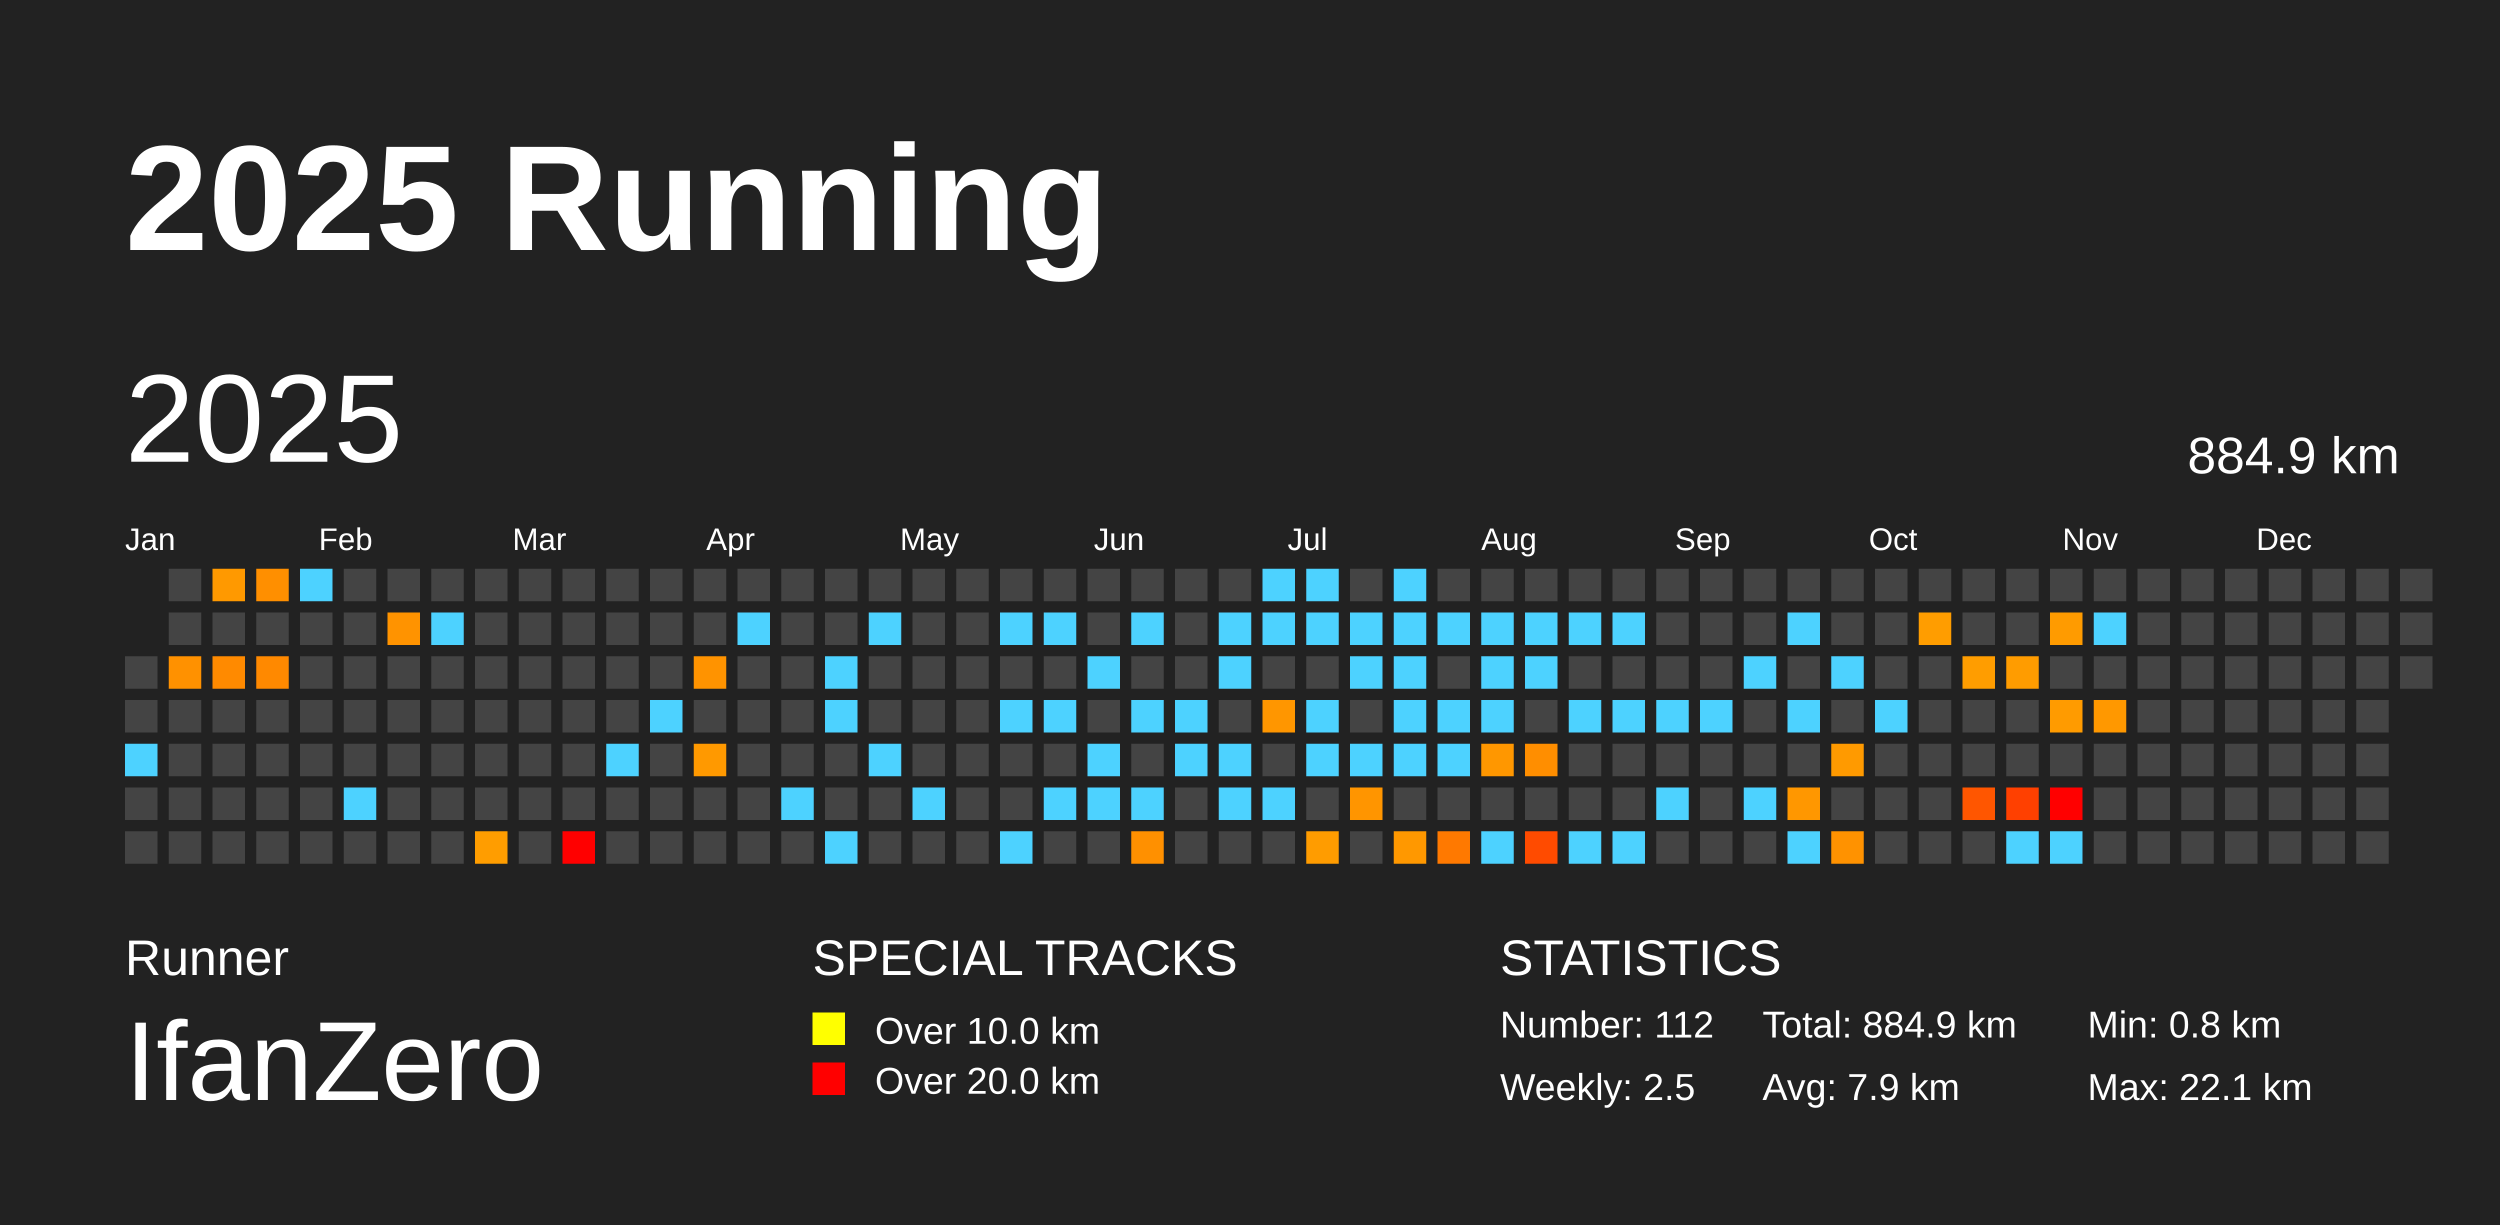
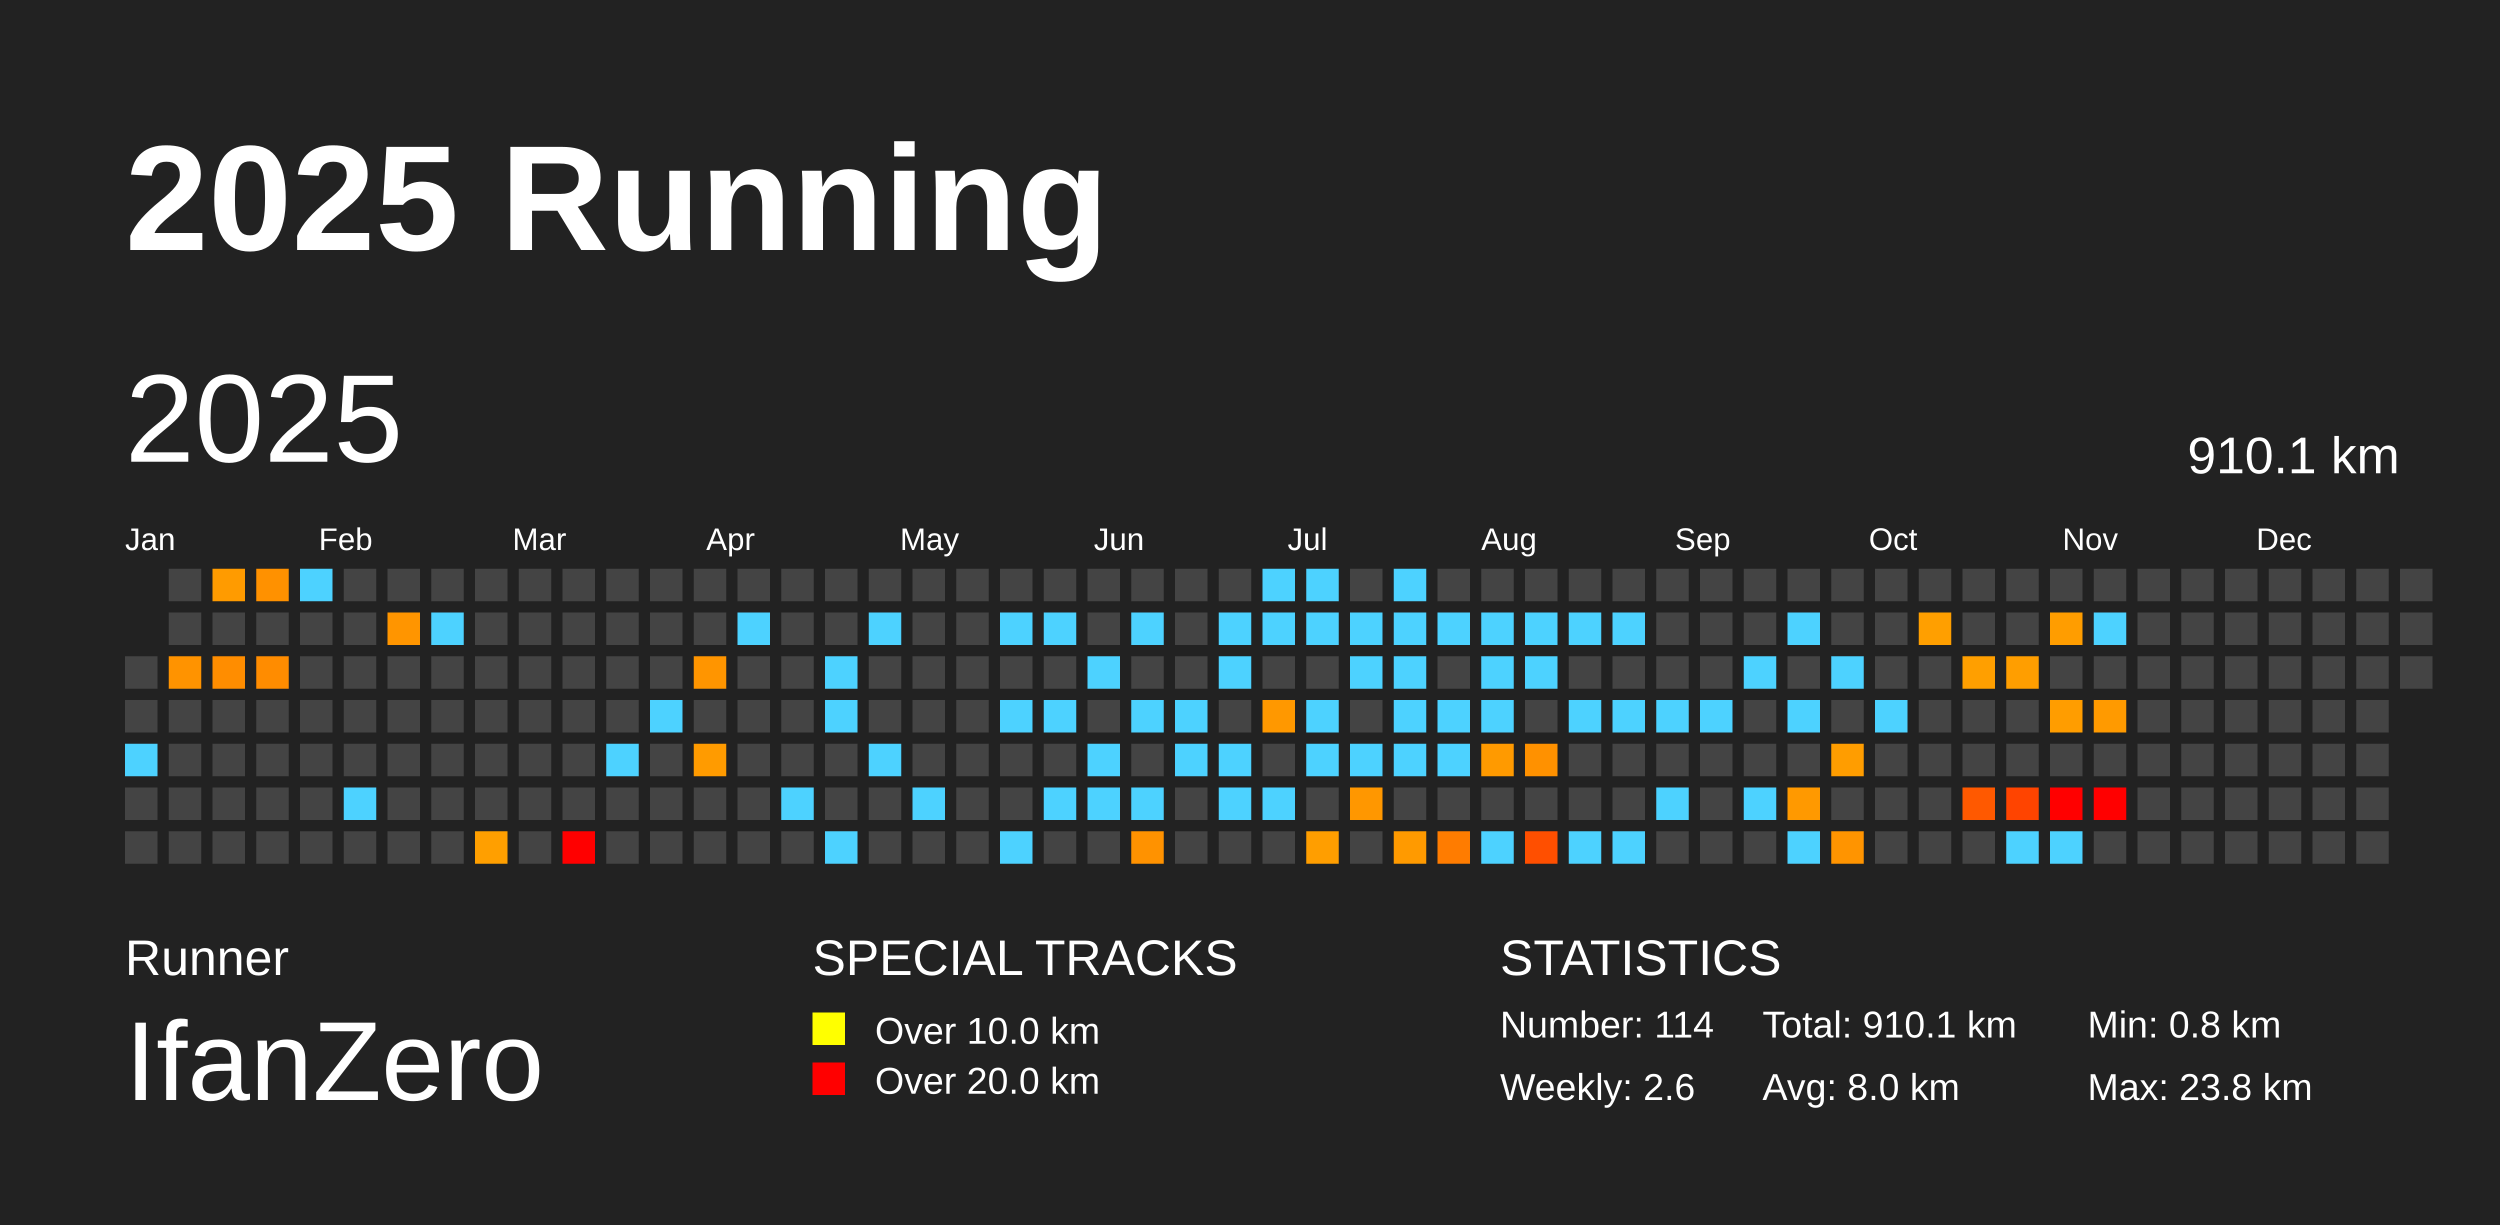
<svg xmlns="http://www.w3.org/2000/svg" baseProfile="full" height="98mm" version="1.1" viewBox="0,0,200,98" width="200mm">
  <defs />
  <rect fill="#222222" height="98" width="200" x="0" y="0" />
  <text fill="#FFFFFF" style="font-size:12px; font-family:Arial; font-weight:bold;" x="10" y="20">2025 Running</text>
  <text fill="#FFFFFF" style="font-size:4px; font-family:Arial" x="10" y="78">Runner</text>
  <text fill="#FFFFFF" style="font-size:9px; font-family:Arial" x="10" y="88">IfanZero</text>
  <text fill="#FFFFFF" style="font-size:4px; font-family:Arial" x="65" y="78">SPECIAL TRACKS</text>
  <rect fill="yellow" height="2.6" width="2.6" x="65" y="81" />
  <text fill="#FFFFFF" style="font-size:3px; font-family:Arial" x="70" y="83.5">Over 10.0 km</text>
  <rect fill="red" height="2.6" width="2.6" x="65" y="85" />
  <text fill="#FFFFFF" style="font-size:3px; font-family:Arial" x="70" y="87.5">Over 20.0 km</text>
  <text fill="#FFFFFF" style="font-size:4px; font-family:Arial" x="120" y="78">STATISTICS</text>
-   <text fill="#FFFFFF" style="font-size:3px; font-family:Arial" x="120" y="83">Number: 112</text>
-   <text fill="#FFFFFF" style="font-size:3px; font-family:Arial" x="120" y="88">Weekly: 2.5</text>
-   <text fill="#FFFFFF" style="font-size:3px; font-family:Arial" x="141" y="83">Total: 884.9 km</text>
-   <text fill="#FFFFFF" style="font-size:3px; font-family:Arial" x="141" y="88">Avg: 7.9 km</text>
+   <text fill="#FFFFFF" style="font-size:3px; font-family:Arial" x="120" y="83">Number: 114</text>
+   <text fill="#FFFFFF" style="font-size:3px; font-family:Arial" x="120" y="88">Weekly: 2.6</text>
+   <text fill="#FFFFFF" style="font-size:3px; font-family:Arial" x="141" y="83">Total: 910.1 km</text>
+   <text fill="#FFFFFF" style="font-size:3px; font-family:Arial" x="141" y="88">Avg: 8.0 km</text>
  <text fill="#FFFFFF" style="font-size:3px; font-family:Arial" x="167" y="83">Min: 0.8 km</text>
-   <text fill="#FFFFFF" style="font-size:3px; font-family:Arial" x="167" y="88">Max: 22.1 km</text>
+   <text fill="#FFFFFF" style="font-size:3px; font-family:Arial" x="167" y="88">Max: 23.8 km</text>
  <text dominant-baseline="hanging" fill="#FFFFFF" style="font-size:10.0px; font-family:Arial;" x="10" y="30">2025</text>
-   <text dominant-baseline="hanging" fill="#FFFFFF" style="font-size:4.125px; font-family:Arial;" x="175" y="35">884.9 km</text>
+   <text dominant-baseline="hanging" fill="#FFFFFF" style="font-size:4.125px; font-family:Arial;" x="175" y="35">910.1 km</text>
  <text fill="#FFFFFF" style="font-size:2.5px; font-family:Arial" x="10.0" y="44">Jan</text>
  <text fill="#FFFFFF" style="font-size:2.5px; font-family:Arial" x="25.5" y="44">Feb</text>
  <text fill="#FFFFFF" style="font-size:2.5px; font-family:Arial" x="41.0" y="44">Mar</text>
  <text fill="#FFFFFF" style="font-size:2.5px; font-family:Arial" x="56.5" y="44">Apr</text>
  <text fill="#FFFFFF" style="font-size:2.5px; font-family:Arial" x="72.0" y="44">May</text>
  <text fill="#FFFFFF" style="font-size:2.5px; font-family:Arial" x="87.5" y="44">Jun</text>
  <text fill="#FFFFFF" style="font-size:2.5px; font-family:Arial" x="103.0" y="44">Jul</text>
  <text fill="#FFFFFF" style="font-size:2.5px; font-family:Arial" x="118.5" y="44">Aug</text>
  <text fill="#FFFFFF" style="font-size:2.5px; font-family:Arial" x="134.0" y="44">Sep</text>
  <text fill="#FFFFFF" style="font-size:2.5px; font-family:Arial" x="149.5" y="44">Oct</text>
  <text fill="#FFFFFF" style="font-size:2.5px; font-family:Arial" x="165.0" y="44">Nov</text>
  <text fill="#FFFFFF" style="font-size:2.5px; font-family:Arial" x="180.5" y="44">Dec</text>
  <rect fill="#444444" height="2.6" width="2.6" x="10.0" y="52.5" />
  <rect fill="#444444" height="2.6" width="2.6" x="10.0" y="56.0" />
  <rect fill="#4dd2ff" height="2.6" width="2.6" x="10.0" y="59.5" />
  <rect fill="#444444" height="2.6" width="2.6" x="10.0" y="63.0" />
  <rect fill="#444444" height="2.6" width="2.6" x="10.0" y="66.5" />
  <rect fill="#444444" height="2.6" width="2.6" x="13.5" y="45.5" />
  <rect fill="#444444" height="2.6" width="2.6" x="13.5" y="49.0" />
-   <rect fill="#ff9100" height="2.6" width="2.6" x="13.5" y="52.5" />
+   <rect fill="#ff9300" height="2.6" width="2.6" x="13.5" y="52.5" />
  <rect fill="#444444" height="2.6" width="2.6" x="13.5" y="56.0" />
  <rect fill="#444444" height="2.6" width="2.6" x="13.5" y="59.5" />
  <rect fill="#444444" height="2.6" width="2.6" x="13.5" y="63.0" />
  <rect fill="#444444" height="2.6" width="2.6" x="13.5" y="66.5" />
-   <rect fill="#ff9900" height="2.6" width="2.6" x="17.0" y="45.5" />
+   <rect fill="#ff9b00" height="2.6" width="2.6" x="17.0" y="45.5" />
  <rect fill="#444444" height="2.6" width="2.6" x="17.0" y="49.0" />
-   <rect fill="#ff8a00" height="2.6" width="2.6" x="17.0" y="52.5" />
+   <rect fill="#ff8d00" height="2.6" width="2.6" x="17.0" y="52.5" />
  <rect fill="#444444" height="2.6" width="2.6" x="17.0" y="56.0" />
  <rect fill="#444444" height="2.6" width="2.6" x="17.0" y="59.5" />
  <rect fill="#444444" height="2.6" width="2.6" x="17.0" y="63.0" />
  <rect fill="#444444" height="2.6" width="2.6" x="17.0" y="66.5" />
-   <rect fill="#ff8f00" height="2.6" width="2.6" x="20.5" y="45.5" />
+   <rect fill="#ff9100" height="2.6" width="2.6" x="20.5" y="45.5" />
  <rect fill="#444444" height="2.6" width="2.6" x="20.5" y="49.0" />
-   <rect fill="#ff8900" height="2.6" width="2.6" x="20.5" y="52.5" />
+   <rect fill="#ff8c00" height="2.6" width="2.6" x="20.5" y="52.5" />
  <rect fill="#444444" height="2.6" width="2.6" x="20.5" y="56.0" />
  <rect fill="#444444" height="2.6" width="2.6" x="20.5" y="59.5" />
  <rect fill="#444444" height="2.6" width="2.6" x="20.5" y="63.0" />
  <rect fill="#444444" height="2.6" width="2.6" x="20.5" y="66.5" />
  <rect fill="#4dd2ff" height="2.6" width="2.6" x="24.0" y="45.5" />
  <rect fill="#444444" height="2.6" width="2.6" x="24.0" y="49.0" />
  <rect fill="#444444" height="2.6" width="2.6" x="24.0" y="52.5" />
  <rect fill="#444444" height="2.6" width="2.6" x="24.0" y="56.0" />
  <rect fill="#444444" height="2.6" width="2.6" x="24.0" y="59.5" />
  <rect fill="#444444" height="2.6" width="2.6" x="24.0" y="63.0" />
  <rect fill="#444444" height="2.6" width="2.6" x="24.0" y="66.5" />
  <rect fill="#444444" height="2.6" width="2.6" x="27.5" y="45.5" />
  <rect fill="#444444" height="2.6" width="2.6" x="27.5" y="49.0" />
  <rect fill="#444444" height="2.6" width="2.6" x="27.5" y="52.5" />
  <rect fill="#444444" height="2.6" width="2.6" x="27.5" y="56.0" />
  <rect fill="#444444" height="2.6" width="2.6" x="27.5" y="59.5" />
  <rect fill="#4dd2ff" height="2.6" width="2.6" x="27.5" y="63.0" />
  <rect fill="#444444" height="2.6" width="2.6" x="27.5" y="66.5" />
  <rect fill="#444444" height="2.6" width="2.6" x="31.0" y="45.5" />
-   <rect fill="#ff9300" height="2.6" width="2.6" x="31.0" y="49.0" />
+   <rect fill="#ff9500" height="2.6" width="2.6" x="31.0" y="49.0" />
  <rect fill="#444444" height="2.6" width="2.6" x="31.0" y="52.5" />
  <rect fill="#444444" height="2.6" width="2.6" x="31.0" y="56.0" />
  <rect fill="#444444" height="2.6" width="2.6" x="31.0" y="59.5" />
  <rect fill="#444444" height="2.6" width="2.6" x="31.0" y="63.0" />
  <rect fill="#444444" height="2.6" width="2.6" x="31.0" y="66.5" />
  <rect fill="#444444" height="2.6" width="2.6" x="34.5" y="45.5" />
  <rect fill="#4dd2ff" height="2.6" width="2.6" x="34.5" y="49.0" />
  <rect fill="#444444" height="2.6" width="2.6" x="34.5" y="52.5" />
  <rect fill="#444444" height="2.6" width="2.6" x="34.5" y="56.0" />
  <rect fill="#444444" height="2.6" width="2.6" x="34.5" y="59.5" />
  <rect fill="#444444" height="2.6" width="2.6" x="34.5" y="63.0" />
  <rect fill="#444444" height="2.6" width="2.6" x="34.5" y="66.5" />
  <rect fill="#444444" height="2.6" width="2.6" x="38.0" y="45.5" />
  <rect fill="#444444" height="2.6" width="2.6" x="38.0" y="49.0" />
  <rect fill="#444444" height="2.6" width="2.6" x="38.0" y="52.5" />
  <rect fill="#444444" height="2.6" width="2.6" x="38.0" y="56.0" />
  <rect fill="#444444" height="2.6" width="2.6" x="38.0" y="59.5" />
  <rect fill="#444444" height="2.6" width="2.6" x="38.0" y="63.0" />
-   <rect fill="#ff9d00" height="2.6" width="2.6" x="38.0" y="66.5" />
+   <rect fill="#ff9f00" height="2.6" width="2.6" x="38.0" y="66.5" />
  <rect fill="#444444" height="2.6" width="2.6" x="41.5" y="45.5" />
  <rect fill="#444444" height="2.6" width="2.6" x="41.5" y="49.0" />
  <rect fill="#444444" height="2.6" width="2.6" x="41.5" y="52.5" />
  <rect fill="#444444" height="2.6" width="2.6" x="41.5" y="56.0" />
  <rect fill="#444444" height="2.6" width="2.6" x="41.5" y="59.5" />
  <rect fill="#444444" height="2.6" width="2.6" x="41.5" y="63.0" />
  <rect fill="#444444" height="2.6" width="2.6" x="41.5" y="66.5" />
  <rect fill="#444444" height="2.6" width="2.6" x="45.0" y="45.5" />
  <rect fill="#444444" height="2.6" width="2.6" x="45.0" y="49.0" />
  <rect fill="#444444" height="2.6" width="2.6" x="45.0" y="52.5" />
  <rect fill="#444444" height="2.6" width="2.6" x="45.0" y="56.0" />
  <rect fill="#444444" height="2.6" width="2.6" x="45.0" y="59.5" />
  <rect fill="#444444" height="2.6" width="2.6" x="45.0" y="63.0" />
  <rect fill="red" height="2.6" width="2.6" x="45.0" y="66.5" />
  <rect fill="#444444" height="2.6" width="2.6" x="48.5" y="45.5" />
  <rect fill="#444444" height="2.6" width="2.6" x="48.5" y="49.0" />
  <rect fill="#444444" height="2.6" width="2.6" x="48.5" y="52.5" />
  <rect fill="#444444" height="2.6" width="2.6" x="48.5" y="56.0" />
  <rect fill="#4dd2ff" height="2.6" width="2.6" x="48.5" y="59.5" />
  <rect fill="#444444" height="2.6" width="2.6" x="48.5" y="63.0" />
  <rect fill="#444444" height="2.6" width="2.6" x="48.5" y="66.5" />
  <rect fill="#444444" height="2.6" width="2.6" x="52.0" y="45.5" />
  <rect fill="#444444" height="2.6" width="2.6" x="52.0" y="49.0" />
  <rect fill="#444444" height="2.6" width="2.6" x="52.0" y="52.5" />
  <rect fill="#4dd2ff" height="2.6" width="2.6" x="52.0" y="56.0" />
  <rect fill="#444444" height="2.6" width="2.6" x="52.0" y="59.5" />
  <rect fill="#444444" height="2.6" width="2.6" x="52.0" y="63.0" />
  <rect fill="#444444" height="2.6" width="2.6" x="52.0" y="66.5" />
  <rect fill="#444444" height="2.6" width="2.6" x="55.5" y="45.5" />
  <rect fill="#444444" height="2.6" width="2.6" x="55.5" y="49.0" />
-   <rect fill="#ff9300" height="2.6" width="2.6" x="55.5" y="52.5" />
+   <rect fill="#ff9500" height="2.6" width="2.6" x="55.5" y="52.5" />
  <rect fill="#444444" height="2.6" width="2.6" x="55.5" y="56.0" />
-   <rect fill="#ff9900" height="2.6" width="2.6" x="55.5" y="59.5" />
+   <rect fill="#ff9b00" height="2.6" width="2.6" x="55.5" y="59.5" />
  <rect fill="#444444" height="2.6" width="2.6" x="55.5" y="63.0" />
  <rect fill="#444444" height="2.6" width="2.6" x="55.5" y="66.5" />
  <rect fill="#444444" height="2.6" width="2.6" x="59.0" y="45.5" />
  <rect fill="#4dd2ff" height="2.6" width="2.6" x="59.0" y="49.0" />
  <rect fill="#444444" height="2.6" width="2.6" x="59.0" y="52.5" />
  <rect fill="#444444" height="2.6" width="2.6" x="59.0" y="56.0" />
  <rect fill="#444444" height="2.6" width="2.6" x="59.0" y="59.5" />
  <rect fill="#444444" height="2.6" width="2.6" x="59.0" y="63.0" />
  <rect fill="#444444" height="2.6" width="2.6" x="59.0" y="66.5" />
  <rect fill="#444444" height="2.6" width="2.6" x="62.5" y="45.5" />
  <rect fill="#444444" height="2.6" width="2.6" x="62.5" y="49.0" />
  <rect fill="#444444" height="2.6" width="2.6" x="62.5" y="52.5" />
  <rect fill="#444444" height="2.6" width="2.6" x="62.5" y="56.0" />
  <rect fill="#444444" height="2.6" width="2.6" x="62.5" y="59.5" />
  <rect fill="#4dd2ff" height="2.6" width="2.6" x="62.5" y="63.0" />
  <rect fill="#444444" height="2.6" width="2.6" x="62.5" y="66.5" />
  <rect fill="#444444" height="2.6" width="2.6" x="66.0" y="45.5" />
  <rect fill="#444444" height="2.6" width="2.6" x="66.0" y="49.0" />
  <rect fill="#4dd2ff" height="2.6" width="2.6" x="66.0" y="52.5" />
  <rect fill="#4dd2ff" height="2.6" width="2.6" x="66.0" y="56.0" />
  <rect fill="#444444" height="2.6" width="2.6" x="66.0" y="59.5" />
  <rect fill="#444444" height="2.6" width="2.6" x="66.0" y="63.0" />
  <rect fill="#4dd2ff" height="2.6" width="2.6" x="66.0" y="66.5" />
  <rect fill="#444444" height="2.6" width="2.6" x="69.5" y="45.5" />
  <rect fill="#4dd2ff" height="2.6" width="2.6" x="69.5" y="49.0" />
  <rect fill="#444444" height="2.6" width="2.6" x="69.5" y="52.5" />
  <rect fill="#444444" height="2.6" width="2.6" x="69.5" y="56.0" />
  <rect fill="#4dd2ff" height="2.6" width="2.6" x="69.5" y="59.5" />
  <rect fill="#444444" height="2.6" width="2.6" x="69.5" y="63.0" />
  <rect fill="#444444" height="2.6" width="2.6" x="69.5" y="66.5" />
  <rect fill="#444444" height="2.6" width="2.6" x="73.0" y="45.5" />
  <rect fill="#444444" height="2.6" width="2.6" x="73.0" y="49.0" />
  <rect fill="#444444" height="2.6" width="2.6" x="73.0" y="52.5" />
  <rect fill="#444444" height="2.6" width="2.6" x="73.0" y="56.0" />
  <rect fill="#444444" height="2.6" width="2.6" x="73.0" y="59.5" />
  <rect fill="#4dd2ff" height="2.6" width="2.6" x="73.0" y="63.0" />
  <rect fill="#444444" height="2.6" width="2.6" x="73.0" y="66.5" />
  <rect fill="#444444" height="2.6" width="2.6" x="76.5" y="45.5" />
  <rect fill="#444444" height="2.6" width="2.6" x="76.5" y="49.0" />
  <rect fill="#444444" height="2.6" width="2.6" x="76.5" y="52.5" />
  <rect fill="#444444" height="2.6" width="2.6" x="76.5" y="56.0" />
  <rect fill="#444444" height="2.6" width="2.6" x="76.5" y="59.5" />
  <rect fill="#444444" height="2.6" width="2.6" x="76.5" y="63.0" />
  <rect fill="#444444" height="2.6" width="2.6" x="76.5" y="66.5" />
  <rect fill="#444444" height="2.6" width="2.6" x="80.0" y="45.5" />
  <rect fill="#4dd2ff" height="2.6" width="2.6" x="80.0" y="49.0" />
  <rect fill="#444444" height="2.6" width="2.6" x="80.0" y="52.5" />
  <rect fill="#4dd2ff" height="2.6" width="2.6" x="80.0" y="56.0" />
  <rect fill="#444444" height="2.6" width="2.6" x="80.0" y="59.5" />
  <rect fill="#444444" height="2.6" width="2.6" x="80.0" y="63.0" />
  <rect fill="#4dd2ff" height="2.6" width="2.6" x="80.0" y="66.5" />
  <rect fill="#444444" height="2.6" width="2.6" x="83.5" y="45.5" />
  <rect fill="#4dd2ff" height="2.6" width="2.6" x="83.5" y="49.0" />
  <rect fill="#444444" height="2.6" width="2.6" x="83.5" y="52.5" />
  <rect fill="#4dd2ff" height="2.6" width="2.6" x="83.5" y="56.0" />
  <rect fill="#444444" height="2.6" width="2.6" x="83.5" y="59.5" />
  <rect fill="#4dd2ff" height="2.6" width="2.6" x="83.5" y="63.0" />
  <rect fill="#444444" height="2.6" width="2.6" x="83.5" y="66.5" />
  <rect fill="#444444" height="2.6" width="2.6" x="87.0" y="45.5" />
  <rect fill="#444444" height="2.6" width="2.6" x="87.0" y="49.0" />
  <rect fill="#4dd2ff" height="2.6" width="2.6" x="87.0" y="52.5" />
  <rect fill="#444444" height="2.6" width="2.6" x="87.0" y="56.0" />
  <rect fill="#4dd2ff" height="2.6" width="2.6" x="87.0" y="59.5" />
  <rect fill="#4dd2ff" height="2.6" width="2.6" x="87.0" y="63.0" />
  <rect fill="#444444" height="2.6" width="2.6" x="87.0" y="66.5" />
  <rect fill="#444444" height="2.6" width="2.6" x="90.5" y="45.5" />
  <rect fill="#4dd2ff" height="2.6" width="2.6" x="90.5" y="49.0" />
  <rect fill="#444444" height="2.6" width="2.6" x="90.5" y="52.5" />
  <rect fill="#4dd2ff" height="2.6" width="2.6" x="90.5" y="56.0" />
  <rect fill="#444444" height="2.6" width="2.6" x="90.5" y="59.5" />
  <rect fill="#4dd2ff" height="2.6" width="2.6" x="90.5" y="63.0" />
-   <rect fill="#ff9000" height="2.6" width="2.6" x="90.5" y="66.5" />
+   <rect fill="#ff9200" height="2.6" width="2.6" x="90.5" y="66.5" />
  <rect fill="#444444" height="2.6" width="2.6" x="94.0" y="45.5" />
  <rect fill="#444444" height="2.6" width="2.6" x="94.0" y="49.0" />
  <rect fill="#444444" height="2.6" width="2.6" x="94.0" y="52.5" />
  <rect fill="#4dd2ff" height="2.6" width="2.6" x="94.0" y="56.0" />
  <rect fill="#4dd2ff" height="2.6" width="2.6" x="94.0" y="59.5" />
  <rect fill="#444444" height="2.6" width="2.6" x="94.0" y="63.0" />
  <rect fill="#444444" height="2.6" width="2.6" x="94.0" y="66.5" />
  <rect fill="#444444" height="2.6" width="2.6" x="97.5" y="45.5" />
  <rect fill="#4dd2ff" height="2.6" width="2.6" x="97.5" y="49.0" />
  <rect fill="#4dd2ff" height="2.6" width="2.6" x="97.5" y="52.5" />
  <rect fill="#444444" height="2.6" width="2.6" x="97.5" y="56.0" />
  <rect fill="#4dd2ff" height="2.6" width="2.6" x="97.5" y="59.5" />
  <rect fill="#4dd2ff" height="2.6" width="2.6" x="97.5" y="63.0" />
  <rect fill="#444444" height="2.6" width="2.6" x="97.5" y="66.5" />
  <rect fill="#4dd2ff" height="2.6" width="2.6" x="101.0" y="45.5" />
  <rect fill="#4dd2ff" height="2.6" width="2.6" x="101.0" y="49.0" />
  <rect fill="#444444" height="2.6" width="2.6" x="101.0" y="52.5" />
-   <rect fill="#ff9600" height="2.6" width="2.6" x="101.0" y="56.0" />
+   <rect fill="#ff9800" height="2.6" width="2.6" x="101.0" y="56.0" />
  <rect fill="#444444" height="2.6" width="2.6" x="101.0" y="59.5" />
  <rect fill="#4dd2ff" height="2.6" width="2.6" x="101.0" y="63.0" />
  <rect fill="#444444" height="2.6" width="2.6" x="101.0" y="66.5" />
  <rect fill="#4dd2ff" height="2.6" width="2.6" x="104.5" y="45.5" />
  <rect fill="#4dd2ff" height="2.6" width="2.6" x="104.5" y="49.0" />
  <rect fill="#444444" height="2.6" width="2.6" x="104.5" y="52.5" />
  <rect fill="#4dd2ff" height="2.6" width="2.6" x="104.5" y="56.0" />
  <rect fill="#4dd2ff" height="2.6" width="2.6" x="104.5" y="59.5" />
  <rect fill="#444444" height="2.6" width="2.6" x="104.5" y="63.0" />
-   <rect fill="#ff9c00" height="2.6" width="2.6" x="104.5" y="66.5" />
+   <rect fill="#ff9e00" height="2.6" width="2.6" x="104.5" y="66.5" />
  <rect fill="#444444" height="2.6" width="2.6" x="108.0" y="45.5" />
  <rect fill="#4dd2ff" height="2.6" width="2.6" x="108.0" y="49.0" />
  <rect fill="#4dd2ff" height="2.6" width="2.6" x="108.0" y="52.5" />
  <rect fill="#444444" height="2.6" width="2.6" x="108.0" y="56.0" />
  <rect fill="#4dd2ff" height="2.6" width="2.6" x="108.0" y="59.5" />
-   <rect fill="#ff9500" height="2.6" width="2.6" x="108.0" y="63.0" />
+   <rect fill="#ff9700" height="2.6" width="2.6" x="108.0" y="63.0" />
  <rect fill="#444444" height="2.6" width="2.6" x="108.0" y="66.5" />
  <rect fill="#4dd2ff" height="2.6" width="2.6" x="111.5" y="45.5" />
  <rect fill="#4dd2ff" height="2.6" width="2.6" x="111.5" y="49.0" />
  <rect fill="#4dd2ff" height="2.6" width="2.6" x="111.5" y="52.5" />
  <rect fill="#4dd2ff" height="2.6" width="2.6" x="111.5" y="56.0" />
  <rect fill="#4dd2ff" height="2.6" width="2.6" x="111.5" y="59.5" />
  <rect fill="#444444" height="2.6" width="2.6" x="111.5" y="63.0" />
-   <rect fill="#ff9800" height="2.6" width="2.6" x="111.5" y="66.5" />
+   <rect fill="#ff9a00" height="2.6" width="2.6" x="111.5" y="66.5" />
  <rect fill="#444444" height="2.6" width="2.6" x="115.0" y="45.5" />
  <rect fill="#4dd2ff" height="2.6" width="2.6" x="115.0" y="49.0" />
  <rect fill="#444444" height="2.6" width="2.6" x="115.0" y="52.5" />
  <rect fill="#4dd2ff" height="2.6" width="2.6" x="115.0" y="56.0" />
  <rect fill="#4dd2ff" height="2.6" width="2.6" x="115.0" y="59.5" />
  <rect fill="#444444" height="2.6" width="2.6" x="115.0" y="63.0" />
-   <rect fill="#ff7900" height="2.6" width="2.6" x="115.0" y="66.5" />
+   <rect fill="#ff7c00" height="2.6" width="2.6" x="115.0" y="66.5" />
  <rect fill="#444444" height="2.6" width="2.6" x="118.5" y="45.5" />
  <rect fill="#4dd2ff" height="2.6" width="2.6" x="118.5" y="49.0" />
  <rect fill="#4dd2ff" height="2.6" width="2.6" x="118.5" y="52.5" />
  <rect fill="#4dd2ff" height="2.6" width="2.6" x="118.5" y="56.0" />
-   <rect fill="#ff9700" height="2.6" width="2.6" x="118.5" y="59.5" />
+   <rect fill="#ff9a00" height="2.6" width="2.6" x="118.5" y="59.5" />
  <rect fill="#444444" height="2.6" width="2.6" x="118.5" y="63.0" />
  <rect fill="#4dd2ff" height="2.6" width="2.6" x="118.5" y="66.5" />
  <rect fill="#444444" height="2.6" width="2.6" x="122.0" y="45.5" />
  <rect fill="#4dd2ff" height="2.6" width="2.6" x="122.0" y="49.0" />
  <rect fill="#4dd2ff" height="2.6" width="2.6" x="122.0" y="52.5" />
  <rect fill="#444444" height="2.6" width="2.6" x="122.0" y="56.0" />
-   <rect fill="#ff8e00" height="2.6" width="2.6" x="122.0" y="59.5" />
+   <rect fill="#ff9100" height="2.6" width="2.6" x="122.0" y="59.5" />
  <rect fill="#444444" height="2.6" width="2.6" x="122.0" y="63.0" />
-   <rect fill="#ff4b00" height="2.6" width="2.6" x="122.0" y="66.5" />
+   <rect fill="#ff4f00" height="2.6" width="2.6" x="122.0" y="66.5" />
  <rect fill="#444444" height="2.6" width="2.6" x="125.5" y="45.5" />
  <rect fill="#4dd2ff" height="2.6" width="2.6" x="125.5" y="49.0" />
  <rect fill="#444444" height="2.6" width="2.6" x="125.5" y="52.5" />
  <rect fill="#4dd2ff" height="2.6" width="2.6" x="125.5" y="56.0" />
  <rect fill="#444444" height="2.6" width="2.6" x="125.5" y="59.5" />
  <rect fill="#444444" height="2.6" width="2.6" x="125.5" y="63.0" />
  <rect fill="#4dd2ff" height="2.6" width="2.6" x="125.5" y="66.5" />
  <rect fill="#444444" height="2.6" width="2.6" x="129.0" y="45.5" />
  <rect fill="#4dd2ff" height="2.6" width="2.6" x="129.0" y="49.0" />
  <rect fill="#444444" height="2.6" width="2.6" x="129.0" y="52.5" />
  <rect fill="#4dd2ff" height="2.6" width="2.6" x="129.0" y="56.0" />
  <rect fill="#444444" height="2.6" width="2.6" x="129.0" y="59.5" />
  <rect fill="#444444" height="2.6" width="2.6" x="129.0" y="63.0" />
  <rect fill="#4dd2ff" height="2.6" width="2.6" x="129.0" y="66.5" />
  <rect fill="#444444" height="2.6" width="2.6" x="132.5" y="45.5" />
  <rect fill="#444444" height="2.6" width="2.6" x="132.5" y="49.0" />
  <rect fill="#444444" height="2.6" width="2.6" x="132.5" y="52.5" />
  <rect fill="#4dd2ff" height="2.6" width="2.6" x="132.5" y="56.0" />
  <rect fill="#444444" height="2.6" width="2.6" x="132.5" y="59.5" />
  <rect fill="#4dd2ff" height="2.6" width="2.6" x="132.5" y="63.0" />
  <rect fill="#444444" height="2.6" width="2.6" x="132.5" y="66.5" />
  <rect fill="#444444" height="2.6" width="2.6" x="136.0" y="45.5" />
  <rect fill="#444444" height="2.6" width="2.6" x="136.0" y="49.0" />
  <rect fill="#444444" height="2.6" width="2.6" x="136.0" y="52.5" />
  <rect fill="#4dd2ff" height="2.6" width="2.6" x="136.0" y="56.0" />
  <rect fill="#444444" height="2.6" width="2.6" x="136.0" y="59.5" />
  <rect fill="#444444" height="2.6" width="2.6" x="136.0" y="63.0" />
  <rect fill="#444444" height="2.6" width="2.6" x="136.0" y="66.5" />
  <rect fill="#444444" height="2.6" width="2.6" x="139.5" y="45.5" />
  <rect fill="#444444" height="2.6" width="2.6" x="139.5" y="49.0" />
  <rect fill="#4dd2ff" height="2.6" width="2.6" x="139.5" y="52.5" />
  <rect fill="#444444" height="2.6" width="2.6" x="139.5" y="56.0" />
  <rect fill="#444444" height="2.6" width="2.6" x="139.5" y="59.5" />
  <rect fill="#4dd2ff" height="2.6" width="2.6" x="139.5" y="63.0" />
  <rect fill="#444444" height="2.6" width="2.6" x="139.5" y="66.5" />
  <rect fill="#444444" height="2.6" width="2.6" x="143.0" y="45.5" />
  <rect fill="#4dd2ff" height="2.6" width="2.6" x="143.0" y="49.0" />
  <rect fill="#444444" height="2.6" width="2.6" x="143.0" y="52.5" />
  <rect fill="#4dd2ff" height="2.6" width="2.6" x="143.0" y="56.0" />
  <rect fill="#444444" height="2.6" width="2.6" x="143.0" y="59.5" />
-   <rect fill="#ff9700" height="2.6" width="2.6" x="143.0" y="63.0" />
+   <rect fill="#ff9900" height="2.6" width="2.6" x="143.0" y="63.0" />
  <rect fill="#4dd2ff" height="2.6" width="2.6" x="143.0" y="66.5" />
  <rect fill="#444444" height="2.6" width="2.6" x="146.5" y="45.5" />
  <rect fill="#444444" height="2.6" width="2.6" x="146.5" y="49.0" />
  <rect fill="#4dd2ff" height="2.6" width="2.6" x="146.5" y="52.5" />
  <rect fill="#444444" height="2.6" width="2.6" x="146.5" y="56.0" />
-   <rect fill="#ff9a00" height="2.6" width="2.6" x="146.5" y="59.5" />
+   <rect fill="#ff9d00" height="2.6" width="2.6" x="146.5" y="59.5" />
  <rect fill="#444444" height="2.6" width="2.6" x="146.5" y="63.0" />
-   <rect fill="#ff9200" height="2.6" width="2.6" x="146.5" y="66.5" />
+   <rect fill="#ff9400" height="2.6" width="2.6" x="146.5" y="66.5" />
  <rect fill="#444444" height="2.6" width="2.6" x="150.0" y="45.5" />
  <rect fill="#444444" height="2.6" width="2.6" x="150.0" y="49.0" />
  <rect fill="#444444" height="2.6" width="2.6" x="150.0" y="52.5" />
  <rect fill="#4dd2ff" height="2.6" width="2.6" x="150.0" y="56.0" />
  <rect fill="#444444" height="2.6" width="2.6" x="150.0" y="59.5" />
  <rect fill="#444444" height="2.6" width="2.6" x="150.0" y="63.0" />
  <rect fill="#444444" height="2.6" width="2.6" x="150.0" y="66.5" />
  <rect fill="#444444" height="2.6" width="2.6" x="153.5" y="45.5" />
-   <rect fill="#ff9d00" height="2.6" width="2.6" x="153.5" y="49.0" />
+   <rect fill="#ff9f00" height="2.6" width="2.6" x="153.5" y="49.0" />
  <rect fill="#444444" height="2.6" width="2.6" x="153.5" y="52.5" />
  <rect fill="#444444" height="2.6" width="2.6" x="153.5" y="56.0" />
  <rect fill="#444444" height="2.6" width="2.6" x="153.5" y="59.5" />
  <rect fill="#444444" height="2.6" width="2.6" x="153.5" y="63.0" />
  <rect fill="#444444" height="2.6" width="2.6" x="153.5" y="66.5" />
  <rect fill="#444444" height="2.6" width="2.6" x="157.0" y="45.5" />
  <rect fill="#444444" height="2.6" width="2.6" x="157.0" y="49.0" />
-   <rect fill="#ff9d00" height="2.6" width="2.6" x="157.0" y="52.5" />
+   <rect fill="#ff9f00" height="2.6" width="2.6" x="157.0" y="52.5" />
  <rect fill="#444444" height="2.6" width="2.6" x="157.0" y="56.0" />
  <rect fill="#444444" height="2.6" width="2.6" x="157.0" y="59.5" />
-   <rect fill="#ff5600" height="2.6" width="2.6" x="157.0" y="63.0" />
+   <rect fill="#ff5900" height="2.6" width="2.6" x="157.0" y="63.0" />
  <rect fill="#444444" height="2.6" width="2.6" x="157.0" y="66.5" />
  <rect fill="#444444" height="2.6" width="2.6" x="160.5" y="45.5" />
  <rect fill="#444444" height="2.6" width="2.6" x="160.5" y="49.0" />
-   <rect fill="#ff9c00" height="2.6" width="2.6" x="160.5" y="52.5" />
+   <rect fill="#ff9e00" height="2.6" width="2.6" x="160.5" y="52.5" />
  <rect fill="#444444" height="2.6" width="2.6" x="160.5" y="56.0" />
  <rect fill="#444444" height="2.6" width="2.6" x="160.5" y="59.5" />
-   <rect fill="#ff4000" height="2.6" width="2.6" x="160.5" y="63.0" />
+   <rect fill="#ff4400" height="2.6" width="2.6" x="160.5" y="63.0" />
  <rect fill="#4dd2ff" height="2.6" width="2.6" x="160.5" y="66.5" />
  <rect fill="#444444" height="2.6" width="2.6" x="164.0" y="45.5" />
-   <rect fill="#ff9b00" height="2.6" width="2.6" x="164.0" y="49.0" />
+   <rect fill="#ff9d00" height="2.6" width="2.6" x="164.0" y="49.0" />
  <rect fill="#444444" height="2.6" width="2.6" x="164.0" y="52.5" />
-   <rect fill="#ff9b00" height="2.6" width="2.6" x="164.0" y="56.0" />
+   <rect fill="#ff9d00" height="2.6" width="2.6" x="164.0" y="56.0" />
  <rect fill="#444444" height="2.6" width="2.6" x="164.0" y="59.5" />
  <rect fill="red" height="2.6" width="2.6" x="164.0" y="63.0" />
  <rect fill="#4dd2ff" height="2.6" width="2.6" x="164.0" y="66.5" />
  <rect fill="#444444" height="2.6" width="2.6" x="167.5" y="45.5" />
  <rect fill="#4dd2ff" height="2.6" width="2.6" x="167.5" y="49.0" />
  <rect fill="#444444" height="2.6" width="2.6" x="167.5" y="52.5" />
-   <rect fill="#ff9800" height="2.6" width="2.6" x="167.5" y="56.0" />
+   <rect fill="#ff9a00" height="2.6" width="2.6" x="167.5" y="56.0" />
  <rect fill="#444444" height="2.6" width="2.6" x="167.5" y="59.5" />
-   <rect fill="#444444" height="2.6" width="2.6" x="167.5" y="63.0" />
+   <rect fill="red" height="2.6" width="2.6" x="167.5" y="63.0" />
  <rect fill="#444444" height="2.6" width="2.6" x="167.5" y="66.5" />
  <rect fill="#444444" height="2.6" width="2.6" x="171.0" y="45.5" />
  <rect fill="#444444" height="2.6" width="2.6" x="171.0" y="49.0" />
  <rect fill="#444444" height="2.6" width="2.6" x="171.0" y="52.5" />
  <rect fill="#444444" height="2.6" width="2.6" x="171.0" y="56.0" />
  <rect fill="#444444" height="2.6" width="2.6" x="171.0" y="59.5" />
  <rect fill="#444444" height="2.6" width="2.6" x="171.0" y="63.0" />
  <rect fill="#444444" height="2.6" width="2.6" x="171.0" y="66.5" />
  <rect fill="#444444" height="2.6" width="2.6" x="174.5" y="45.5" />
  <rect fill="#444444" height="2.6" width="2.6" x="174.5" y="49.0" />
  <rect fill="#444444" height="2.6" width="2.6" x="174.5" y="52.5" />
  <rect fill="#444444" height="2.6" width="2.6" x="174.5" y="56.0" />
  <rect fill="#444444" height="2.6" width="2.6" x="174.5" y="59.5" />
  <rect fill="#444444" height="2.6" width="2.6" x="174.5" y="63.0" />
  <rect fill="#444444" height="2.6" width="2.6" x="174.5" y="66.5" />
  <rect fill="#444444" height="2.6" width="2.6" x="178.0" y="45.5" />
  <rect fill="#444444" height="2.6" width="2.6" x="178.0" y="49.0" />
  <rect fill="#444444" height="2.6" width="2.6" x="178.0" y="52.5" />
  <rect fill="#444444" height="2.6" width="2.6" x="178.0" y="56.0" />
  <rect fill="#444444" height="2.6" width="2.6" x="178.0" y="59.5" />
  <rect fill="#444444" height="2.6" width="2.6" x="178.0" y="63.0" />
  <rect fill="#444444" height="2.6" width="2.6" x="178.0" y="66.5" />
  <rect fill="#444444" height="2.6" width="2.6" x="181.5" y="45.5" />
  <rect fill="#444444" height="2.6" width="2.6" x="181.5" y="49.0" />
  <rect fill="#444444" height="2.6" width="2.6" x="181.5" y="52.5" />
  <rect fill="#444444" height="2.6" width="2.6" x="181.5" y="56.0" />
  <rect fill="#444444" height="2.6" width="2.6" x="181.5" y="59.5" />
  <rect fill="#444444" height="2.6" width="2.6" x="181.5" y="63.0" />
  <rect fill="#444444" height="2.6" width="2.6" x="181.5" y="66.5" />
  <rect fill="#444444" height="2.6" width="2.6" x="185.0" y="45.5" />
  <rect fill="#444444" height="2.6" width="2.6" x="185.0" y="49.0" />
  <rect fill="#444444" height="2.6" width="2.6" x="185.0" y="52.5" />
  <rect fill="#444444" height="2.6" width="2.6" x="185.0" y="56.0" />
  <rect fill="#444444" height="2.6" width="2.6" x="185.0" y="59.5" />
  <rect fill="#444444" height="2.6" width="2.6" x="185.0" y="63.0" />
  <rect fill="#444444" height="2.6" width="2.6" x="185.0" y="66.5" />
  <rect fill="#444444" height="2.6" width="2.6" x="188.5" y="45.5" />
  <rect fill="#444444" height="2.6" width="2.6" x="188.5" y="49.0" />
  <rect fill="#444444" height="2.6" width="2.6" x="188.5" y="52.5" />
  <rect fill="#444444" height="2.6" width="2.6" x="188.5" y="56.0" />
  <rect fill="#444444" height="2.6" width="2.6" x="188.5" y="59.5" />
  <rect fill="#444444" height="2.6" width="2.6" x="188.5" y="63.0" />
  <rect fill="#444444" height="2.6" width="2.6" x="188.5" y="66.5" />
  <rect fill="#444444" height="2.6" width="2.6" x="192.0" y="45.5" />
  <rect fill="#444444" height="2.6" width="2.6" x="192.0" y="49.0" />
  <rect fill="#444444" height="2.6" width="2.6" x="192.0" y="52.5" />
</svg>
